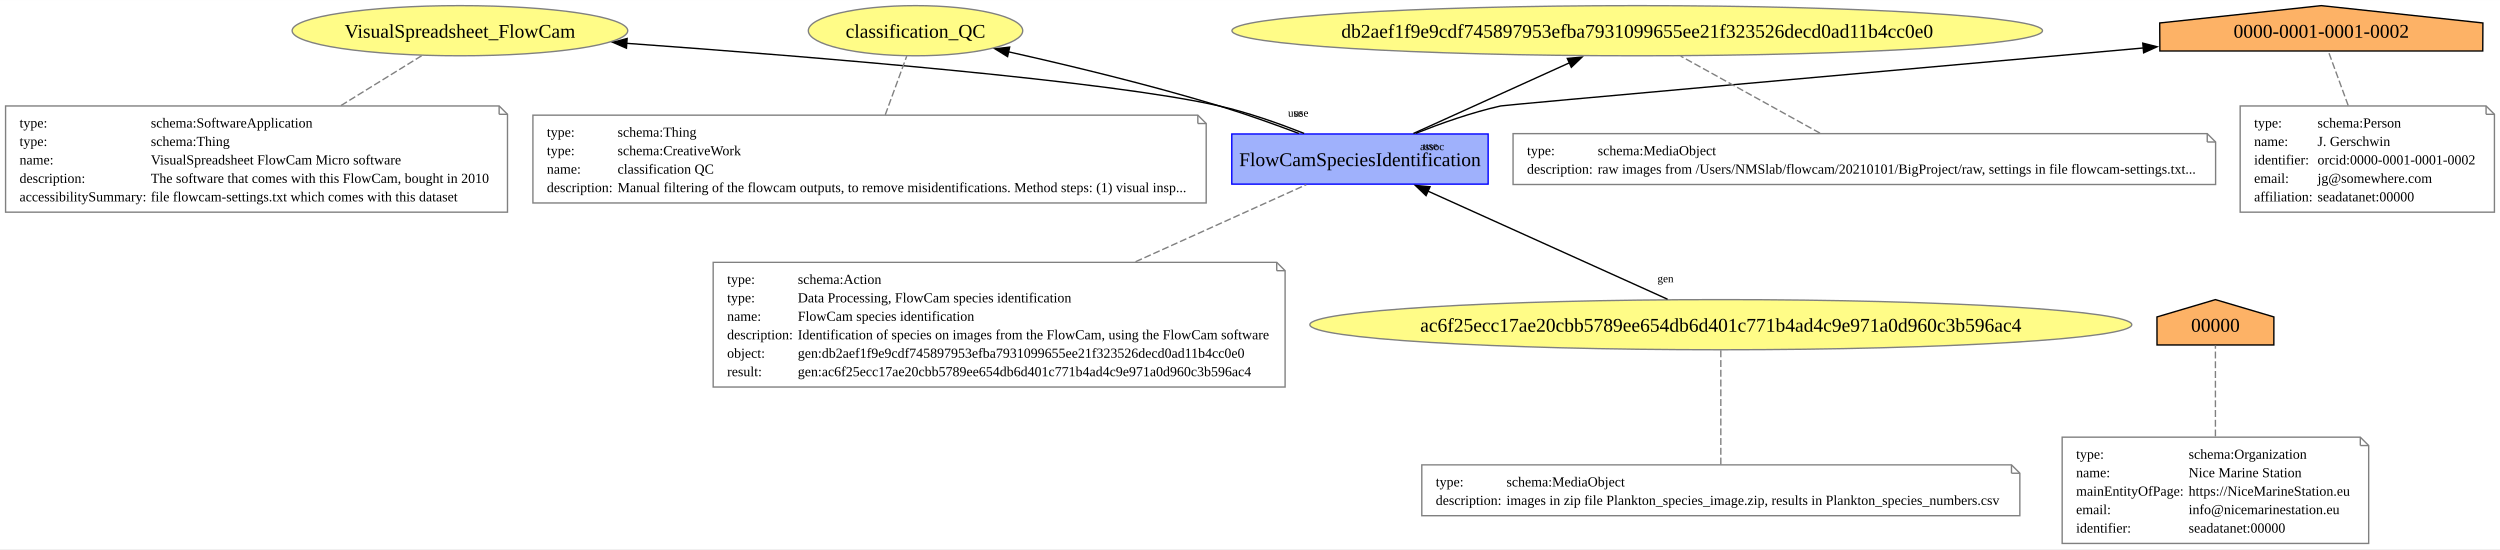
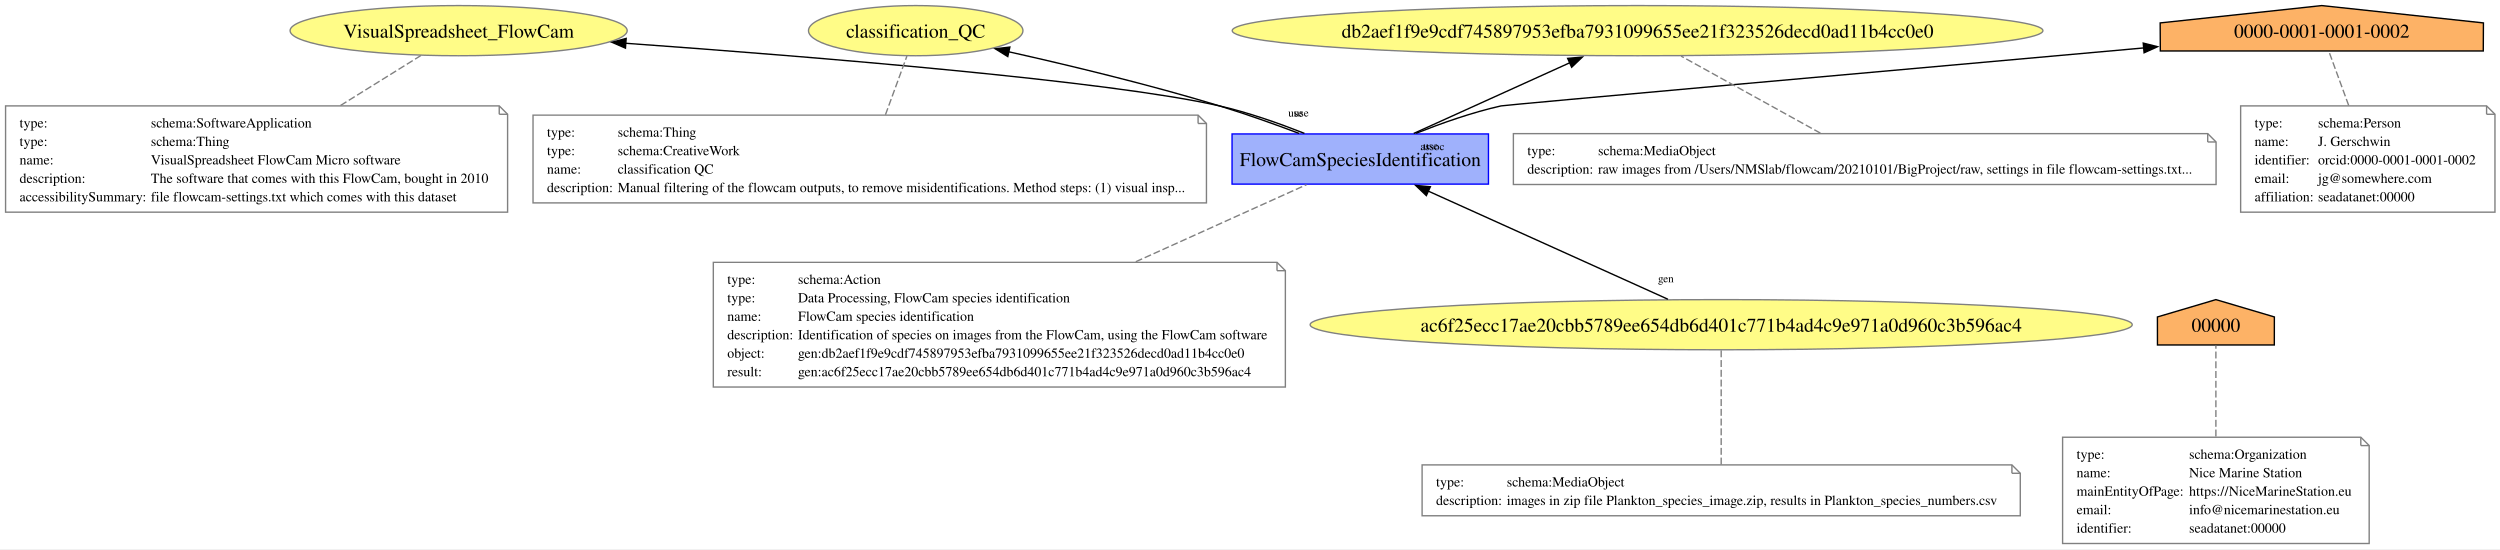
- <svg xmlns="http://www.w3.org/2000/svg" xmlns:xlink="http://www.w3.org/1999/xlink" width="1794pt" height="394pt" viewBox="0.00 0.00 1794.38 394.00">
+ <svg xmlns="http://www.w3.org/2000/svg" xmlns:xlink="http://www.w3.org/1999/xlink" width="1794pt" height="394pt" viewBox="0.00 0.00 1794.00 394.00">
  <g id="graph0" class="graph" transform="scale(1 1) rotate(0) translate(4 390)">
    <polygon fill="white" stroke="none" points="-4,4 -4,-390 1790.38,-390 1790.38,4 -4,4" />
    <g id="node1" class="node">
      <g id="a_node1">
        <a xlink:href="https://openprovenance.org/blank#FlowCamSpeciesIdentification" xlink:title="FlowCamSpeciesIdentification">
          <polygon fill="#9fb1fc" stroke="#0000ff" points="1064.12,-293.88 880.12,-293.88 880.12,-257.88 1064.12,-257.88 1064.12,-293.88" />
-           <text text-anchor="middle" x="972.12" y="-270.82" font-family="Times New Roman,serif" font-size="14.00">FlowCamSpeciesIdentification</text>
+           <text xml:space="preserve" text-anchor="middle" x="972.12" y="-270.82" font-family="Times,serif" font-size="14.00">FlowCamSpeciesIdentification</text>
        </a>
      </g>
    </g>
    <g id="node3" class="node">
      <g id="a_node3">
        <a xlink:href="https://openprovenance.org/blank#VisualSpreadsheet_FlowCam" xlink:title="VisualSpreadsheet_FlowCam">
-           <ellipse fill="#fffc87" stroke="#808080" cx="326.12" cy="-368" rx="120.45" ry="18" />
-           <text text-anchor="middle" x="326.12" y="-362.95" font-family="Times New Roman,serif" font-size="14.00">VisualSpreadsheet_FlowCam</text>
-         </a>
-       </g>
-     </g>
-     <g id="edge8" class="edge">
-       <path fill="none" stroke="black" d="M932.05,-294.28C913.8,-301.51 891.71,-309.3 871.12,-314 792.93,-331.86 581,-349.21 445.63,-358.95" />
-       <polygon fill="black" stroke="black" points="445.63,-355.44 435.91,-359.65 446.13,-362.43 445.63,-355.44" />
-       <text text-anchor="middle" x="929.79" y="-306.39" font-family="Times New Roman,serif" font-size="8.00">use</text>
+           <ellipse fill="#fffc87" stroke="#808080" cx="325.12" cy="-368" rx="120.96" ry="18" />
+           <text xml:space="preserve" text-anchor="middle" x="325.12" y="-362.95" font-family="Times,serif" font-size="14.00">VisualSpreadsheet_FlowCam</text>
+         </a>
+       </g>
+     </g>
+     <g id="edge9" class="edge">
+       <path fill="none" stroke="black" d="M932.05,-294.29C913.8,-301.52 891.71,-309.3 871.12,-314 792.78,-331.89 580.46,-349.22 444.85,-358.96" />
+       <polygon fill="black" stroke="black" points="444.83,-355.45 435.11,-359.66 445.33,-362.44 444.83,-355.45" />
+       <text xml:space="preserve" text-anchor="middle" x="929.79" y="-306.39" font-family="Times,serif" font-size="8.00">use</text>
    </g>
    <g id="node5" class="node">
      <g id="a_node5">
        <a xlink:href="https://openprovenance.org/blank#classification_QC" xlink:title="classification_QC">
          <ellipse fill="#fffc87" stroke="#808080" cx="653.12" cy="-368" rx="76.94" ry="18" />
-           <text text-anchor="middle" x="653.12" y="-362.95" font-family="Times New Roman,serif" font-size="14.00">classification_QC</text>
-         </a>
-       </g>
-     </g>
-     <g id="edge9" class="edge">
+           <text xml:space="preserve" text-anchor="middle" x="653.12" y="-362.95" font-family="Times,serif" font-size="14.00">classification_QC</text>
+         </a>
+       </g>
+     </g>
+     <g id="edge10" class="edge">
      <path fill="none" stroke="black" d="M928.25,-294.24C910.64,-300.88 890.07,-308.24 871.12,-314 820.91,-329.28 763.15,-343.16 719.7,-352.88" />
      <polygon fill="black" stroke="black" points="719.18,-349.41 710.17,-354.99 720.69,-356.24 719.18,-349.41" />
-       <text text-anchor="middle" x="925.78" y="-306.31" font-family="Times New Roman,serif" font-size="8.00">use</text>
+       <text xml:space="preserve" text-anchor="middle" x="925.78" y="-306.31" font-family="Times,serif" font-size="8.00">use</text>
    </g>
    <g id="node7" class="node">
      <g id="a_node7">
        <a xlink:href="gen/db2aef1f9e9cdf745897953efba7931099655ee21f323526decd0ad11b4cc0e0" xlink:title="db2aef1f9e9cdf745897953efba7931099655ee21f323526decd0ad11b4cc0e0">
          <ellipse fill="#fffc87" stroke="#808080" cx="1171.12" cy="-368" rx="290.88" ry="18" />
-           <text text-anchor="middle" x="1171.12" y="-362.95" font-family="Times New Roman,serif" font-size="14.00">db2aef1f9e9cdf745897953efba7931099655ee21f323526decd0ad11b4cc0e0</text>
+           <text xml:space="preserve" text-anchor="middle" x="1171.12" y="-362.95" font-family="Times,serif" font-size="14.00">db2aef1f9e9cdf745897953efba7931099655ee21f323526decd0ad11b4cc0e0</text>
        </a>
      </g>
    </g>
    <g id="edge11" class="edge">
      <path fill="none" stroke="black" d="M1010.49,-294.25C1042.43,-308.71 1088.08,-329.39 1122.56,-345.01" />
      <polygon fill="black" stroke="black" points="1120.94,-348.11 1131.49,-349.05 1123.83,-341.74 1120.94,-348.11" />
-       <text text-anchor="middle" x="1022.69" y="-282.79" font-family="Times New Roman,serif" font-size="8.00">use</text>
+       <text xml:space="preserve" text-anchor="middle" x="1022.69" y="-282.79" font-family="Times,serif" font-size="8.00">use</text>
    </g>
    <g id="node11" class="node">
      <g id="a_node11">
        <a xlink:href="https://orcid.org/0000-0001-0001-0002" xlink:title="0000-0001-0001-0002">
          <polygon fill="#fdb266" stroke="black" points="1778.11,-373.56 1662.12,-386 1546.14,-373.56 1546.25,-353.44 1778,-353.44 1778.11,-373.56" />
-           <text text-anchor="middle" x="1662.12" y="-362.95" font-family="Times New Roman,serif" font-size="14.00">0000-0001-0001-0002</text>
-         </a>
-       </g>
-     </g>
-     <g id="edge10" class="edge">
+           <text xml:space="preserve" text-anchor="middle" x="1662.12" y="-362.95" font-family="Times,serif" font-size="14.00">0000-0001-0001-0002</text>
+         </a>
+       </g>
+     </g>
+     <g id="edge8" class="edge">
      <path fill="none" stroke="black" d="M1012.18,-294.35C1030.44,-301.6 1052.53,-309.37 1073.12,-314 1075.92,-314.63 1361.93,-340.21 1534.31,-355.6" />
      <polygon fill="black" stroke="black" points="1533.98,-359.09 1544.25,-356.49 1534.6,-352.11 1533.98,-359.09" />
-       <text text-anchor="middle" x="1023.9" y="-282.26" font-family="Times New Roman,serif" font-size="8.00">assoc</text>
+       <text xml:space="preserve" text-anchor="middle" x="1023.9" y="-282.26" font-family="Times,serif" font-size="8.00">assoc</text>
    </g>
    <g id="node2" class="node">
      <polygon fill="none" stroke="gray" points="912.38,-201.75 507.88,-201.75 507.88,-112.25 918.38,-112.25 918.38,-195.75 912.38,-201.75" />
      <polyline fill="none" stroke="gray" points="912.38,-201.75 912.38,-195.75" />
      <polyline fill="none" stroke="gray" points="918.38,-195.75 912.38,-195.75" />
-       <text text-anchor="start" x="517.88" y="-186.25" font-family="Times New Roman,serif" font-size="10.00">type:</text>
-       <text text-anchor="start" x="568.62" y="-186.25" font-family="Times New Roman,serif" font-size="10.00">schema:Action</text>
-       <text text-anchor="start" x="517.88" y="-173" font-family="Times New Roman,serif" font-size="10.00">type:</text>
-       <text text-anchor="start" x="568.62" y="-173" font-family="Times New Roman,serif" font-size="10.00">Data Processing, FlowCam species identification</text>
-       <text text-anchor="start" x="517.88" y="-159.75" font-family="Times New Roman,serif" font-size="10.00">name:</text>
-       <text text-anchor="start" x="568.62" y="-159.75" font-family="Times New Roman,serif" font-size="10.00">FlowCam species identification</text>
-       <text text-anchor="start" x="517.88" y="-146.5" font-family="Times New Roman,serif" font-size="10.00">description:</text>
-       <text text-anchor="start" x="568.62" y="-146.5" font-family="Times New Roman,serif" font-size="10.00">Identification of species on images from the FlowCam, using the FlowCam software</text>
-       <text text-anchor="start" x="517.88" y="-133.25" font-family="Times New Roman,serif" font-size="10.00">object:</text>
-       <text text-anchor="start" x="568.62" y="-133.25" font-family="Times New Roman,serif" font-size="10.00">gen:db2aef1f9e9cdf745897953efba7931099655ee21f323526decd0ad11b4cc0e0</text>
-       <text text-anchor="start" x="517.88" y="-120" font-family="Times New Roman,serif" font-size="10.00">result:</text>
-       <text text-anchor="start" x="568.62" y="-120" font-family="Times New Roman,serif" font-size="10.00">gen:ac6f25ecc17ae20cbb5789ee654db6d401c771b4ad4c9e971a0d960c3b596ac4</text>
+       <text xml:space="preserve" text-anchor="start" x="517.88" y="-186.25" font-family="Times,serif" font-size="10.00">type:</text>
+       <text xml:space="preserve" text-anchor="start" x="568.62" y="-186.25" font-family="Times,serif" font-size="10.00">schema:Action</text>
+       <text xml:space="preserve" text-anchor="start" x="517.88" y="-173" font-family="Times,serif" font-size="10.00">type:</text>
+       <text xml:space="preserve" text-anchor="start" x="568.62" y="-173" font-family="Times,serif" font-size="10.00">Data Processing, FlowCam species identification</text>
+       <text xml:space="preserve" text-anchor="start" x="517.88" y="-159.75" font-family="Times,serif" font-size="10.00">name:</text>
+       <text xml:space="preserve" text-anchor="start" x="568.62" y="-159.75" font-family="Times,serif" font-size="10.00">FlowCam species identification</text>
+       <text xml:space="preserve" text-anchor="start" x="517.88" y="-146.5" font-family="Times,serif" font-size="10.00">description:</text>
+       <text xml:space="preserve" text-anchor="start" x="568.62" y="-146.5" font-family="Times,serif" font-size="10.00">Identification of species on images from the FlowCam, using the FlowCam software</text>
+       <text xml:space="preserve" text-anchor="start" x="517.88" y="-133.25" font-family="Times,serif" font-size="10.00">object:</text>
+       <text xml:space="preserve" text-anchor="start" x="568.62" y="-133.25" font-family="Times,serif" font-size="10.00">gen:db2aef1f9e9cdf745897953efba7931099655ee21f323526decd0ad11b4cc0e0</text>
+       <text xml:space="preserve" text-anchor="start" x="517.88" y="-120" font-family="Times,serif" font-size="10.00">result:</text>
+       <text xml:space="preserve" text-anchor="start" x="568.62" y="-120" font-family="Times,serif" font-size="10.00">gen:ac6f25ecc17ae20cbb5789ee654db6d401c771b4ad4c9e971a0d960c3b596ac4</text>
    </g>
    <g id="edge1" class="edge">
      <path fill="none" stroke="gray" stroke-dasharray="5,2" d="M811.04,-202.19C853.73,-221.45 901.3,-242.91 933.6,-257.49" />
    </g>
    <g id="node4" class="node">
      <polygon fill="none" stroke="gray" points="354.25,-314 0,-314 0,-237.75 360.25,-237.75 360.25,-308 354.25,-314" />
      <polyline fill="none" stroke="gray" points="354.25,-314 354.25,-308" />
      <polyline fill="none" stroke="gray" points="360.25,-308 354.25,-308" />
-       <text text-anchor="start" x="10" y="-298.5" font-family="Times New Roman,serif" font-size="10.00">type:</text>
-       <text text-anchor="start" x="104.25" y="-298.5" font-family="Times New Roman,serif" font-size="10.00">schema:SoftwareApplication</text>
-       <text text-anchor="start" x="10" y="-285.25" font-family="Times New Roman,serif" font-size="10.00">type:</text>
-       <text text-anchor="start" x="104.25" y="-285.25" font-family="Times New Roman,serif" font-size="10.00">schema:Thing</text>
-       <text text-anchor="start" x="10" y="-272" font-family="Times New Roman,serif" font-size="10.00">name:</text>
-       <text text-anchor="start" x="104.25" y="-272" font-family="Times New Roman,serif" font-size="10.00">VisualSpreadsheet FlowCam Micro software</text>
-       <text text-anchor="start" x="10" y="-258.75" font-family="Times New Roman,serif" font-size="10.00">description:</text>
-       <text text-anchor="start" x="104.25" y="-258.75" font-family="Times New Roman,serif" font-size="10.00">The software that comes with this FlowCam, bought in 2010</text>
-       <text text-anchor="start" x="10" y="-245.5" font-family="Times New Roman,serif" font-size="10.00">accessibilitySummary:</text>
-       <text text-anchor="start" x="104.25" y="-245.5" font-family="Times New Roman,serif" font-size="10.00">file flowcam-settings.txt which comes with this dataset</text>
+       <text xml:space="preserve" text-anchor="start" x="10" y="-298.5" font-family="Times,serif" font-size="10.00">type:</text>
+       <text xml:space="preserve" text-anchor="start" x="104.25" y="-298.5" font-family="Times,serif" font-size="10.00">schema:SoftwareApplication</text>
+       <text xml:space="preserve" text-anchor="start" x="10" y="-285.25" font-family="Times,serif" font-size="10.00">type:</text>
+       <text xml:space="preserve" text-anchor="start" x="104.25" y="-285.25" font-family="Times,serif" font-size="10.00">schema:Thing</text>
+       <text xml:space="preserve" text-anchor="start" x="10" y="-272" font-family="Times,serif" font-size="10.00">name:</text>
+       <text xml:space="preserve" text-anchor="start" x="104.25" y="-272" font-family="Times,serif" font-size="10.00">VisualSpreadsheet FlowCam Micro software</text>
+       <text xml:space="preserve" text-anchor="start" x="10" y="-258.75" font-family="Times,serif" font-size="10.00">description:</text>
+       <text xml:space="preserve" text-anchor="start" x="104.25" y="-258.75" font-family="Times,serif" font-size="10.00">The software that comes with this FlowCam, bought in 2010</text>
+       <text xml:space="preserve" text-anchor="start" x="10" y="-245.5" font-family="Times,serif" font-size="10.00">accessibilitySummary:</text>
+       <text xml:space="preserve" text-anchor="start" x="104.25" y="-245.5" font-family="Times,serif" font-size="10.00">file flowcam-settings.txt which comes with this dataset</text>
    </g>
    <g id="edge2" class="edge">
-       <path fill="none" stroke="gray" stroke-dasharray="5,2" d="M240.77,-314.31C260.99,-326.79 282.5,-340.07 298.87,-350.18" />
+       <path fill="none" stroke="gray" stroke-dasharray="5,2" d="M240.36,-314.31C260.43,-326.79 281.8,-340.07 298.06,-350.18" />
    </g>
    <g id="node6" class="node">
      <polygon fill="none" stroke="gray" points="855.75,-307.38 378.5,-307.38 378.5,-244.38 861.75,-244.38 861.75,-301.38 855.75,-307.38" />
      <polyline fill="none" stroke="gray" points="855.75,-307.38 855.75,-301.38" />
      <polyline fill="none" stroke="gray" points="861.75,-301.38 855.75,-301.38" />
-       <text text-anchor="start" x="388.5" y="-291.88" font-family="Times New Roman,serif" font-size="10.00">type:</text>
-       <text text-anchor="start" x="439.25" y="-291.88" font-family="Times New Roman,serif" font-size="10.00">schema:Thing</text>
-       <text text-anchor="start" x="388.5" y="-278.62" font-family="Times New Roman,serif" font-size="10.00">type:</text>
-       <text text-anchor="start" x="439.25" y="-278.62" font-family="Times New Roman,serif" font-size="10.00">schema:CreativeWork</text>
-       <text text-anchor="start" x="388.5" y="-265.38" font-family="Times New Roman,serif" font-size="10.00">name:</text>
-       <text text-anchor="start" x="439.25" y="-265.38" font-family="Times New Roman,serif" font-size="10.00">classification QC</text>
-       <text text-anchor="start" x="388.5" y="-252.12" font-family="Times New Roman,serif" font-size="10.00">description:</text>
-       <text text-anchor="start" x="439.25" y="-252.12" font-family="Times New Roman,serif" font-size="10.00">Manual filtering of the flowcam outputs, to remove misidentifications. Method steps: (1) visual insp...</text>
+       <text xml:space="preserve" text-anchor="start" x="388.5" y="-291.88" font-family="Times,serif" font-size="10.00">type:</text>
+       <text xml:space="preserve" text-anchor="start" x="439.25" y="-291.88" font-family="Times,serif" font-size="10.00">schema:Thing</text>
+       <text xml:space="preserve" text-anchor="start" x="388.5" y="-278.62" font-family="Times,serif" font-size="10.00">type:</text>
+       <text xml:space="preserve" text-anchor="start" x="439.25" y="-278.62" font-family="Times,serif" font-size="10.00">schema:CreativeWork</text>
+       <text xml:space="preserve" text-anchor="start" x="388.5" y="-265.38" font-family="Times,serif" font-size="10.00">name:</text>
+       <text xml:space="preserve" text-anchor="start" x="439.25" y="-265.38" font-family="Times,serif" font-size="10.00">classification QC</text>
+       <text xml:space="preserve" text-anchor="start" x="388.5" y="-252.12" font-family="Times,serif" font-size="10.00">description:</text>
+       <text xml:space="preserve" text-anchor="start" x="439.25" y="-252.12" font-family="Times,serif" font-size="10.00">Manual filtering of the flowcam outputs, to remove misidentifications. Method steps: (1) visual insp...</text>
    </g>
    <g id="edge3" class="edge">
      <path fill="none" stroke="gray" stroke-dasharray="5,2" d="M631.39,-307.64C636.54,-321.71 642.46,-337.86 646.81,-349.76" />
    </g>
    <g id="node8" class="node">
      <polygon fill="none" stroke="gray" points="1580.25,-294.12 1082,-294.12 1082,-257.62 1586.25,-257.62 1586.25,-288.12 1580.25,-294.12" />
      <polyline fill="none" stroke="gray" points="1580.25,-294.12 1580.25,-288.12" />
      <polyline fill="none" stroke="gray" points="1586.25,-288.12 1580.25,-288.12" />
-       <text text-anchor="start" x="1092" y="-278.62" font-family="Times New Roman,serif" font-size="10.00">type:</text>
-       <text text-anchor="start" x="1142.75" y="-278.62" font-family="Times New Roman,serif" font-size="10.00">schema:MediaObject</text>
-       <text text-anchor="start" x="1092" y="-265.38" font-family="Times New Roman,serif" font-size="10.00">description:</text>
-       <text text-anchor="start" x="1142.75" y="-265.38" font-family="Times New Roman,serif" font-size="10.00">raw images from /Users/NMSlab/flowcam/20210101/BigProject/raw, settings in file flowcam-settings.txt...</text>
+       <text xml:space="preserve" text-anchor="start" x="1092" y="-278.62" font-family="Times,serif" font-size="10.00">type:</text>
+       <text xml:space="preserve" text-anchor="start" x="1142.75" y="-278.62" font-family="Times,serif" font-size="10.00">schema:MediaObject</text>
+       <text xml:space="preserve" text-anchor="start" x="1092" y="-265.38" font-family="Times,serif" font-size="10.00">description:</text>
+       <text xml:space="preserve" text-anchor="start" x="1142.75" y="-265.38" font-family="Times,serif" font-size="10.00">raw images from /Users/NMSlab/flowcam/20210101/BigProject/raw, settings in file flowcam-settings.txt...</text>
    </g>
    <g id="edge4" class="edge">
      <path fill="none" stroke="gray" stroke-dasharray="5,2" d="M1302.31,-294.47C1273.4,-310.45 1231.01,-333.89 1202.31,-349.76" />
    </g>
    <g id="node9" class="node">
      <g id="a_node9">
        <a xlink:href="gen/ac6f25ecc17ae20cbb5789ee654db6d401c771b4ad4c9e971a0d960c3b596ac4" xlink:title="ac6f25ecc17ae20cbb5789ee654db6d401c771b4ad4c9e971a0d960c3b596ac4">
          <ellipse fill="#fffc87" stroke="#808080" cx="1231.12" cy="-157" rx="294.97" ry="18" />
-           <text text-anchor="middle" x="1231.12" y="-151.95" font-family="Times New Roman,serif" font-size="14.00">ac6f25ecc17ae20cbb5789ee654db6d401c771b4ad4c9e971a0d960c3b596ac4</text>
+           <text xml:space="preserve" text-anchor="middle" x="1231.12" y="-151.95" font-family="Times,serif" font-size="14.00">ac6f25ecc17ae20cbb5789ee654db6d401c771b4ad4c9e971a0d960c3b596ac4</text>
        </a>
      </g>
    </g>
    <g id="edge12" class="edge">
      <path fill="none" stroke="black" d="M1192.91,-175.25C1147.19,-195.88 1070.59,-230.44 1020.72,-252.95" />
      <polygon fill="black" stroke="black" points="1019.55,-249.63 1011.88,-256.94 1022.43,-256.01 1019.55,-249.63" />
-       <text text-anchor="middle" x="1191.42" y="-187.45" font-family="Times New Roman,serif" font-size="8.00">gen</text>
+       <text xml:space="preserve" text-anchor="middle" x="1191.42" y="-187.45" font-family="Times,serif" font-size="8.00">gen</text>
    </g>
    <g id="node10" class="node">
      <polygon fill="none" stroke="gray" points="1439.75,-56.38 1016.5,-56.38 1016.5,-19.88 1445.75,-19.88 1445.75,-50.38 1439.75,-56.38" />
      <polyline fill="none" stroke="gray" points="1439.75,-56.38 1439.75,-50.38" />
      <polyline fill="none" stroke="gray" points="1445.75,-50.38 1439.75,-50.38" />
-       <text text-anchor="start" x="1026.5" y="-40.88" font-family="Times New Roman,serif" font-size="10.00">type:</text>
-       <text text-anchor="start" x="1077.25" y="-40.88" font-family="Times New Roman,serif" font-size="10.00">schema:MediaObject</text>
-       <text text-anchor="start" x="1026.5" y="-27.62" font-family="Times New Roman,serif" font-size="10.00">description:</text>
-       <text text-anchor="start" x="1077.25" y="-27.62" font-family="Times New Roman,serif" font-size="10.00">images in zip file Plankton_species_image.zip, results in Plankton_species_numbers.csv</text>
+       <text xml:space="preserve" text-anchor="start" x="1026.5" y="-40.88" font-family="Times,serif" font-size="10.00">type:</text>
+       <text xml:space="preserve" text-anchor="start" x="1077.25" y="-40.88" font-family="Times,serif" font-size="10.00">schema:MediaObject</text>
+       <text xml:space="preserve" text-anchor="start" x="1026.5" y="-27.62" font-family="Times,serif" font-size="10.00">description:</text>
+       <text xml:space="preserve" text-anchor="start" x="1077.25" y="-27.62" font-family="Times,serif" font-size="10.00">images in zip file Plankton_species_image.zip, results in Plankton_species_numbers.csv</text>
    </g>
    <g id="edge5" class="edge">
      <path fill="none" stroke="gray" stroke-dasharray="5,2" d="M1231.12,-56.62C1231.12,-78.78 1231.12,-116.73 1231.12,-138.76" />
    </g>
    <g id="node12" class="node">
      <polygon fill="none" stroke="gray" points="1780.38,-314 1603.88,-314 1603.88,-237.75 1786.38,-237.75 1786.38,-308 1780.38,-314" />
      <polyline fill="none" stroke="gray" points="1780.38,-314 1780.38,-308" />
      <polyline fill="none" stroke="gray" points="1786.38,-308 1780.38,-308" />
-       <text text-anchor="start" x="1613.88" y="-298.5" font-family="Times New Roman,serif" font-size="10.00">type:</text>
-       <text text-anchor="start" x="1659.38" y="-298.5" font-family="Times New Roman,serif" font-size="10.00">schema:Person</text>
-       <text text-anchor="start" x="1613.88" y="-285.25" font-family="Times New Roman,serif" font-size="10.00">name:</text>
-       <text text-anchor="start" x="1659.38" y="-285.25" font-family="Times New Roman,serif" font-size="10.00">J. Gerschwin</text>
-       <text text-anchor="start" x="1613.88" y="-272" font-family="Times New Roman,serif" font-size="10.00">identifier:</text>
-       <text text-anchor="start" x="1659.38" y="-272" font-family="Times New Roman,serif" font-size="10.00">orcid:0000-0001-0001-0002</text>
-       <text text-anchor="start" x="1613.88" y="-258.75" font-family="Times New Roman,serif" font-size="10.00">email:</text>
-       <text text-anchor="start" x="1659.38" y="-258.75" font-family="Times New Roman,serif" font-size="10.00">jg@somewhere.com</text>
-       <text text-anchor="start" x="1613.88" y="-245.5" font-family="Times New Roman,serif" font-size="10.00">affiliation:</text>
-       <text text-anchor="start" x="1659.38" y="-245.5" font-family="Times New Roman,serif" font-size="10.00">seadatanet:00000</text>
+       <text xml:space="preserve" text-anchor="start" x="1613.88" y="-298.5" font-family="Times,serif" font-size="10.00">type:</text>
+       <text xml:space="preserve" text-anchor="start" x="1659.38" y="-298.5" font-family="Times,serif" font-size="10.00">schema:Person</text>
+       <text xml:space="preserve" text-anchor="start" x="1613.88" y="-285.25" font-family="Times,serif" font-size="10.00">name:</text>
+       <text xml:space="preserve" text-anchor="start" x="1659.38" y="-285.25" font-family="Times,serif" font-size="10.00">J. Gerschwin</text>
+       <text xml:space="preserve" text-anchor="start" x="1613.88" y="-272" font-family="Times,serif" font-size="10.00">identifier:</text>
+       <text xml:space="preserve" text-anchor="start" x="1659.38" y="-272" font-family="Times,serif" font-size="10.00">orcid:0000-0001-0001-0002</text>
+       <text xml:space="preserve" text-anchor="start" x="1613.88" y="-258.75" font-family="Times,serif" font-size="10.00">email:</text>
+       <text xml:space="preserve" text-anchor="start" x="1659.38" y="-258.75" font-family="Times,serif" font-size="10.00">jg@somewhere.com</text>
+       <text xml:space="preserve" text-anchor="start" x="1613.88" y="-245.5" font-family="Times,serif" font-size="10.00">affiliation:</text>
+       <text xml:space="preserve" text-anchor="start" x="1659.38" y="-245.5" font-family="Times,serif" font-size="10.00">seadatanet:00000</text>
    </g>
    <g id="edge6" class="edge">
      <path fill="none" stroke="gray" stroke-dasharray="5,2" d="M1681.42,-314.31C1676.39,-328.05 1671,-342.76 1667.2,-353.13" />
    </g>
    <g id="node13" class="node">
      <g id="a_node13">
        <a xlink:href="https://edmo.seadatanet.org/report/00000" xlink:title="00000">
          <polygon fill="#fdb266" stroke="black" points="1628.09,-162.56 1586.12,-175 1544.16,-162.56 1544.2,-142.44 1628.05,-142.44 1628.09,-162.56" />
-           <text text-anchor="middle" x="1586.12" y="-151.95" font-family="Times New Roman,serif" font-size="14.00">00000</text>
+           <text xml:space="preserve" text-anchor="middle" x="1586.12" y="-151.95" font-family="Times,serif" font-size="14.00">00000</text>
        </a>
      </g>
    </g>
    <g id="node14" class="node">
      <polygon fill="none" stroke="gray" points="1690.12,-76.25 1476.12,-76.25 1476.12,0 1696.12,0 1696.12,-70.25 1690.12,-76.25" />
      <polyline fill="none" stroke="gray" points="1690.12,-76.25 1690.12,-70.25" />
      <polyline fill="none" stroke="gray" points="1696.12,-70.25 1690.12,-70.25" />
-       <text text-anchor="start" x="1486.12" y="-60.75" font-family="Times New Roman,serif" font-size="10.00">type:</text>
-       <text text-anchor="start" x="1566.88" y="-60.75" font-family="Times New Roman,serif" font-size="10.00">schema:Organization</text>
-       <text text-anchor="start" x="1486.12" y="-47.5" font-family="Times New Roman,serif" font-size="10.00">name:</text>
-       <text text-anchor="start" x="1566.88" y="-47.5" font-family="Times New Roman,serif" font-size="10.00">Nice Marine Station</text>
-       <text text-anchor="start" x="1486.12" y="-34.25" font-family="Times New Roman,serif" font-size="10.00">mainEntityOfPage:</text>
-       <text text-anchor="start" x="1566.88" y="-34.25" font-family="Times New Roman,serif" font-size="10.00">https://NiceMarineStation.eu</text>
-       <text text-anchor="start" x="1486.12" y="-21" font-family="Times New Roman,serif" font-size="10.00">email:</text>
-       <text text-anchor="start" x="1566.88" y="-21" font-family="Times New Roman,serif" font-size="10.00">info@nicemarinestation.eu</text>
-       <text text-anchor="start" x="1486.12" y="-7.75" font-family="Times New Roman,serif" font-size="10.00">identifier:</text>
-       <text text-anchor="start" x="1566.88" y="-7.75" font-family="Times New Roman,serif" font-size="10.00">seadatanet:00000</text>
+       <text xml:space="preserve" text-anchor="start" x="1486.12" y="-60.75" font-family="Times,serif" font-size="10.00">type:</text>
+       <text xml:space="preserve" text-anchor="start" x="1566.88" y="-60.75" font-family="Times,serif" font-size="10.00">schema:Organization</text>
+       <text xml:space="preserve" text-anchor="start" x="1486.12" y="-47.5" font-family="Times,serif" font-size="10.00">name:</text>
+       <text xml:space="preserve" text-anchor="start" x="1566.88" y="-47.5" font-family="Times,serif" font-size="10.00">Nice Marine Station</text>
+       <text xml:space="preserve" text-anchor="start" x="1486.12" y="-34.25" font-family="Times,serif" font-size="10.00">mainEntityOfPage:</text>
+       <text xml:space="preserve" text-anchor="start" x="1566.88" y="-34.25" font-family="Times,serif" font-size="10.00">https://NiceMarineStation.eu</text>
+       <text xml:space="preserve" text-anchor="start" x="1486.12" y="-21" font-family="Times,serif" font-size="10.00">email:</text>
+       <text xml:space="preserve" text-anchor="start" x="1566.88" y="-21" font-family="Times,serif" font-size="10.00">info@nicemarinestation.eu</text>
+       <text xml:space="preserve" text-anchor="start" x="1486.12" y="-7.75" font-family="Times,serif" font-size="10.00">identifier:</text>
+       <text xml:space="preserve" text-anchor="start" x="1566.88" y="-7.75" font-family="Times,serif" font-size="10.00">seadatanet:00000</text>
    </g>
    <g id="edge7" class="edge">
      <path fill="none" stroke="gray" stroke-dasharray="5,2" d="M1586.12,-76.75C1586.12,-99.04 1586.12,-125.97 1586.12,-142.01" />
    </g>
  </g>
</svg>
